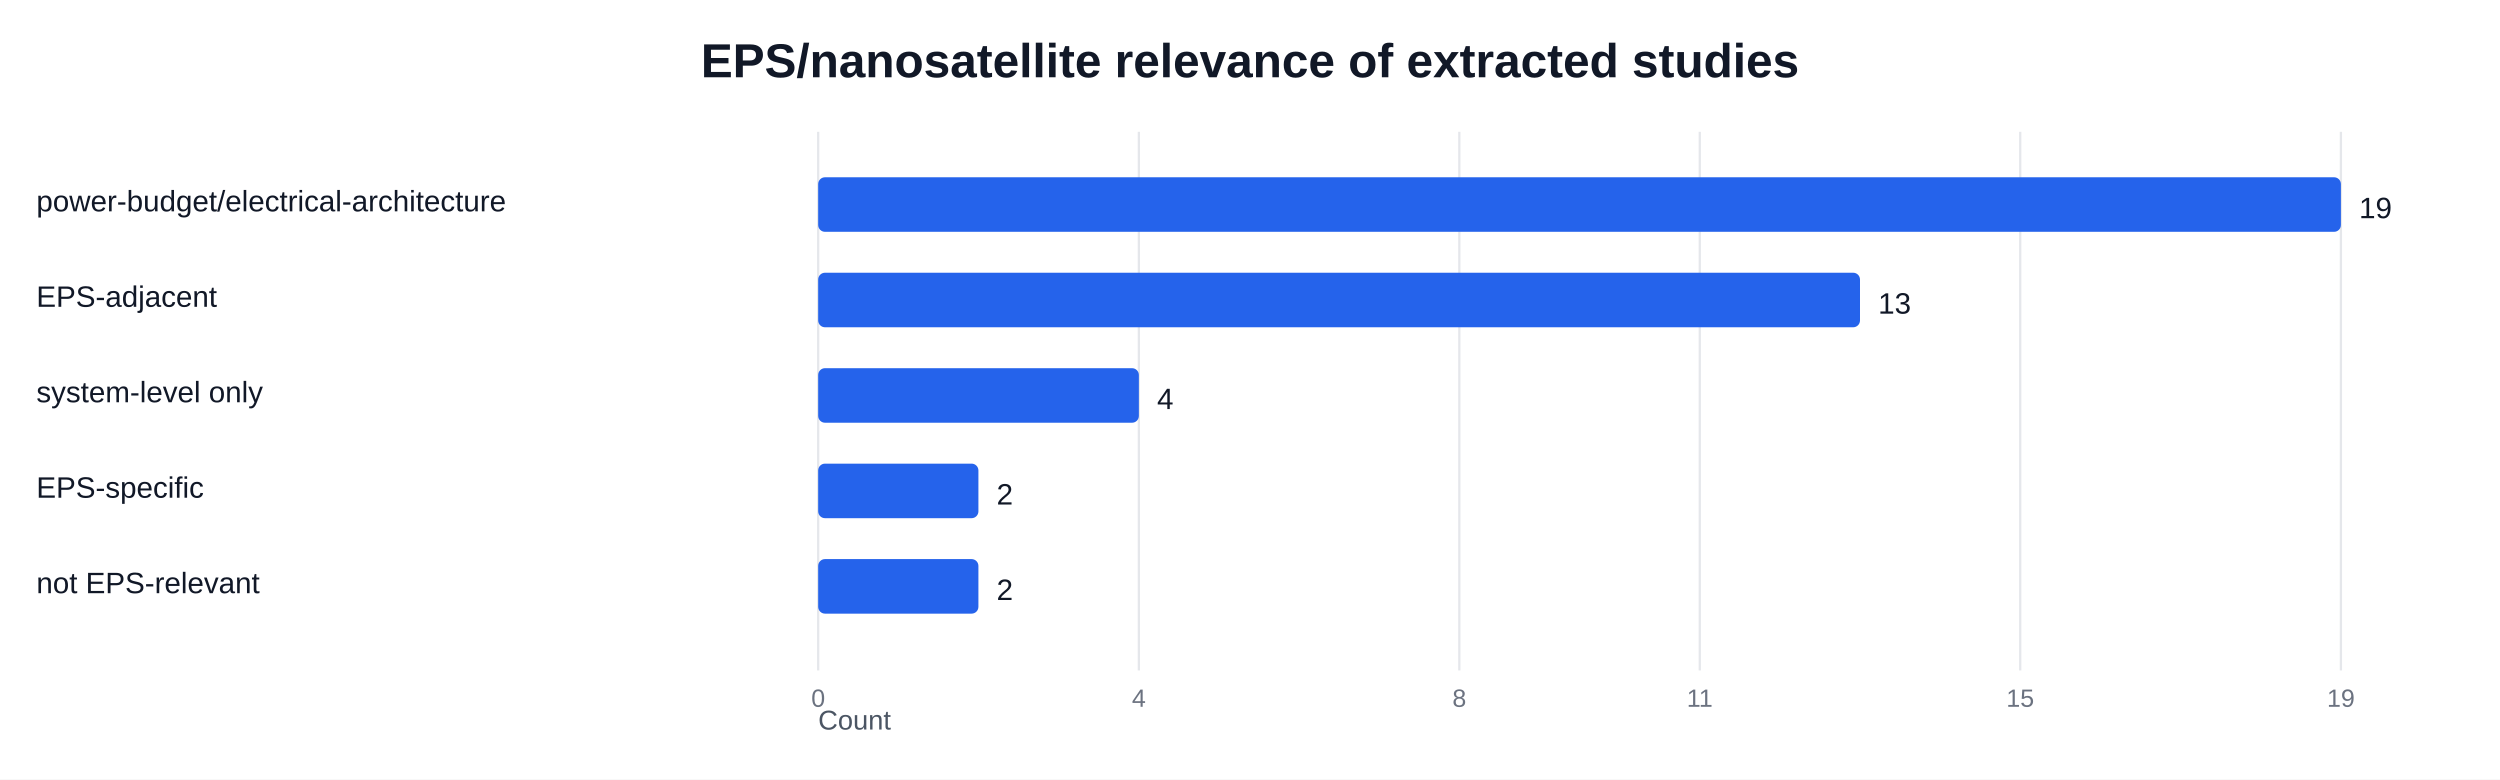
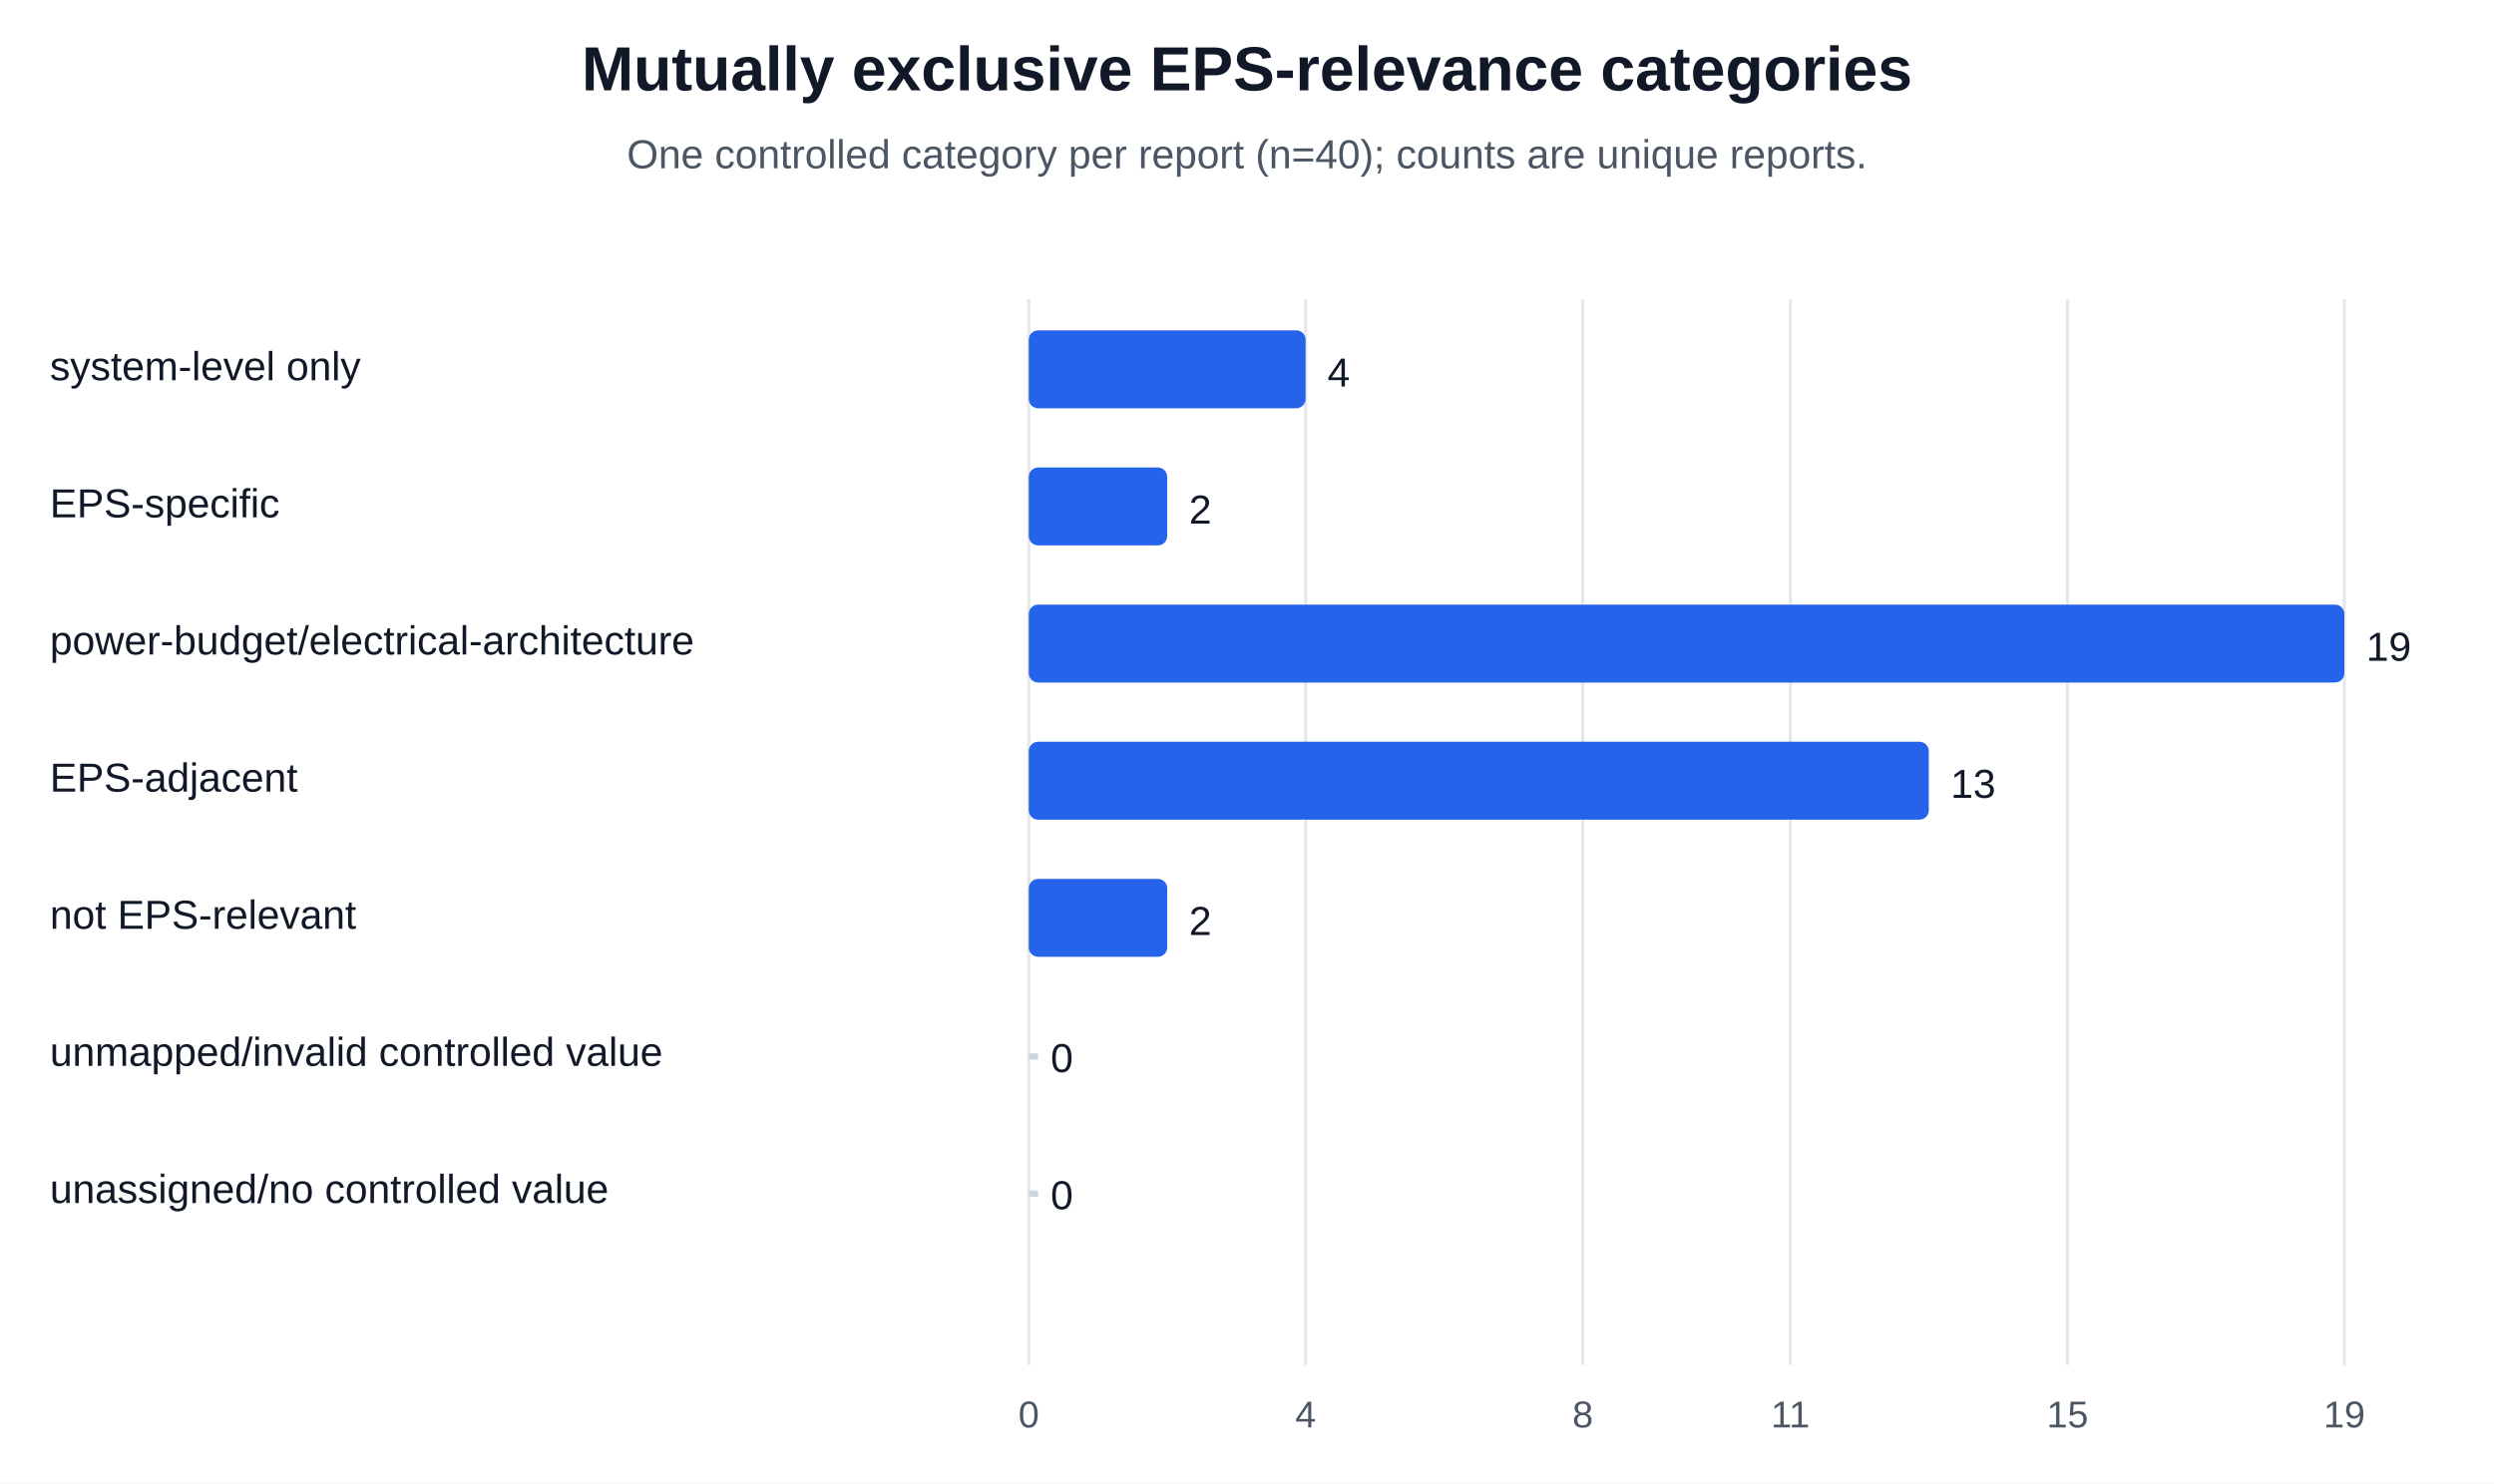
- <svg xmlns="http://www.w3.org/2000/svg" width="1100" height="343" viewBox="0 0 1100 343">
-   <rect x="0" y="0" width="1100" height="343" fill="white" />
+ <svg xmlns="http://www.w3.org/2000/svg" width="800" height="476" viewBox="0 0 800 476" role="img" aria-label="Mutually exclusive EPS-relevance categories">
+   <rect x="0" y="0" width="800" height="476" fill="white" />
  <g font-family="Arial, Helvetica, sans-serif">
-     <text x="550.0" y="34.0" font-size="21" text-anchor="middle" font-weight="bold" fill="#111827">EPS/nanosatellite relevance of extracted studies</text>
-     <text x="360.0" y="321.0" font-size="12" text-anchor="start" font-weight="normal" fill="#4B5563">Count</text>
-     <line x1="360.0" y1="58" x2="360.0" y2="295" stroke="#E5E7EB" stroke-width="1" />
-     <text x="360.0" y="311.0" font-size="11" text-anchor="middle" font-weight="normal" fill="#6B7280">0</text>
-     <line x1="501.1" y1="58" x2="501.1" y2="295" stroke="#E5E7EB" stroke-width="1" />
-     <text x="501.1" y="311.0" font-size="11" text-anchor="middle" font-weight="normal" fill="#6B7280">4</text>
-     <line x1="642.1" y1="58" x2="642.1" y2="295" stroke="#E5E7EB" stroke-width="1" />
-     <text x="642.1" y="311.0" font-size="11" text-anchor="middle" font-weight="normal" fill="#6B7280">8</text>
-     <line x1="747.9" y1="58" x2="747.9" y2="295" stroke="#E5E7EB" stroke-width="1" />
-     <text x="747.9" y="311.0" font-size="11" text-anchor="middle" font-weight="normal" fill="#6B7280">11</text>
-     <line x1="888.9" y1="58" x2="888.9" y2="295" stroke="#E5E7EB" stroke-width="1" />
-     <text x="888.9" y="311.0" font-size="11" text-anchor="middle" font-weight="normal" fill="#6B7280">15</text>
-     <line x1="1030.0" y1="58" x2="1030.0" y2="295" stroke="#E5E7EB" stroke-width="1" />
-     <text x="1030.0" y="311.0" font-size="11" text-anchor="middle" font-weight="normal" fill="#6B7280">19</text>
-     <text x="16.0" y="93.0" font-size="13" text-anchor="start" font-weight="normal" fill="#111827">power-budget/electrical-architecture</text>
-     <rect x="360" y="78" width="670.0" height="24" rx="3" fill="#2563EB" />
-     <text x="1038.0" y="96.0" font-size="13" text-anchor="start" font-weight="normal" fill="#111827">19</text>
-     <text x="16.0" y="135.0" font-size="13" text-anchor="start" font-weight="normal" fill="#111827">EPS-adjacent</text>
-     <rect x="360" y="120" width="458.4" height="24" rx="3" fill="#2563EB" />
-     <text x="826.4" y="138.0" font-size="13" text-anchor="start" font-weight="normal" fill="#111827">13</text>
-     <text x="16.0" y="177.0" font-size="13" text-anchor="start" font-weight="normal" fill="#111827">system-level only</text>
-     <rect x="360" y="162" width="141.1" height="24" rx="3" fill="#2563EB" />
-     <text x="509.1" y="180.0" font-size="13" text-anchor="start" font-weight="normal" fill="#111827">4</text>
-     <text x="16.0" y="219.0" font-size="13" text-anchor="start" font-weight="normal" fill="#111827">EPS-specific</text>
-     <rect x="360" y="204" width="70.5" height="24" rx="3" fill="#2563EB" />
-     <text x="438.5" y="222.0" font-size="13" text-anchor="start" font-weight="normal" fill="#111827">2</text>
-     <text x="16.0" y="261.0" font-size="13" text-anchor="start" font-weight="normal" fill="#111827">not EPS-relevant</text>
-     <rect x="360" y="246" width="70.5" height="24" rx="3" fill="#2563EB" />
-     <text x="438.5" y="264.0" font-size="13" text-anchor="start" font-weight="normal" fill="#111827">2</text>
+     <text x="400.0" y="29.0" font-size="20" text-anchor="middle" font-weight="bold" fill="#111827">Mutually exclusive EPS-relevance categories</text>
+     <text x="400.0" y="54.0" font-size="13" text-anchor="middle" font-weight="normal" fill="#4B5563">One controlled category per report (n=40); counts are unique reports.</text>
+     <line x1="330.0" y1="96" x2="330.0" y2="438" stroke="#E5E7EB" stroke-width="1" />
+     <text x="330.0" y="458.0" font-size="12" text-anchor="middle" font-weight="normal" fill="#4B5563">0</text>
+     <line x1="418.8" y1="96" x2="418.8" y2="438" stroke="#E5E7EB" stroke-width="1" />
+     <text x="418.8" y="458.0" font-size="12" text-anchor="middle" font-weight="normal" fill="#4B5563">4</text>
+     <line x1="507.7" y1="96" x2="507.7" y2="438" stroke="#E5E7EB" stroke-width="1" />
+     <text x="507.7" y="458.0" font-size="12" text-anchor="middle" font-weight="normal" fill="#4B5563">8</text>
+     <line x1="574.3" y1="96" x2="574.3" y2="438" stroke="#E5E7EB" stroke-width="1" />
+     <text x="574.3" y="458.0" font-size="12" text-anchor="middle" font-weight="normal" fill="#4B5563">11</text>
+     <line x1="663.2" y1="96" x2="663.2" y2="438" stroke="#E5E7EB" stroke-width="1" />
+     <text x="663.2" y="458.0" font-size="12" text-anchor="middle" font-weight="normal" fill="#4B5563">15</text>
+     <line x1="752.0" y1="96" x2="752.0" y2="438" stroke="#E5E7EB" stroke-width="1" />
+     <text x="752.0" y="458.0" font-size="12" text-anchor="middle" font-weight="normal" fill="#4B5563">19</text>
+     <text x="16.0" y="122.0" font-size="13" text-anchor="start" font-weight="normal" fill="#111827">system-level only</text>
+     <rect x="330" y="106" width="88.8" height="25" rx="3" fill="#2563EB" />
+     <text x="425.8" y="124.0" font-size="13" text-anchor="start" font-weight="normal" fill="#111827">4</text>
+     <text x="16.0" y="166.0" font-size="13" text-anchor="start" font-weight="normal" fill="#111827">EPS-specific</text>
+     <rect x="330" y="150" width="44.4" height="25" rx="3" fill="#2563EB" />
+     <text x="381.4" y="168.0" font-size="13" text-anchor="start" font-weight="normal" fill="#111827">2</text>
+     <text x="16.0" y="210.0" font-size="13" text-anchor="start" font-weight="normal" fill="#111827">power-budget/electrical-architecture</text>
+     <rect x="330" y="194" width="422.0" height="25" rx="3" fill="#2563EB" />
+     <text x="759.0" y="212.0" font-size="13" text-anchor="start" font-weight="normal" fill="#111827">19</text>
+     <text x="16.0" y="254.0" font-size="13" text-anchor="start" font-weight="normal" fill="#111827">EPS-adjacent</text>
+     <rect x="330" y="238" width="288.7" height="25" rx="3" fill="#2563EB" />
+     <text x="625.7" y="256.0" font-size="13" text-anchor="start" font-weight="normal" fill="#111827">13</text>
+     <text x="16.0" y="298.0" font-size="13" text-anchor="start" font-weight="normal" fill="#111827">not EPS-relevant</text>
+     <rect x="330" y="282" width="44.4" height="25" rx="3" fill="#2563EB" />
+     <text x="381.4" y="300.0" font-size="13" text-anchor="start" font-weight="normal" fill="#111827">2</text>
+     <text x="16.0" y="342.0" font-size="13" text-anchor="start" font-weight="normal" fill="#111827">unmapped/invalid controlled value</text>
+     <rect x="330" y="338" width="3" height="2" fill="#CBD5E1" />
+     <text x="337.0" y="344.0" font-size="13" text-anchor="start" font-weight="normal" fill="#111827">0</text>
+     <text x="16.0" y="386.0" font-size="13" text-anchor="start" font-weight="normal" fill="#111827">unassigned/no controlled value</text>
+     <rect x="330" y="382" width="3" height="2" fill="#CBD5E1" />
+     <text x="337.0" y="388.0" font-size="13" text-anchor="start" font-weight="normal" fill="#111827">0</text>
  </g>
</svg>
